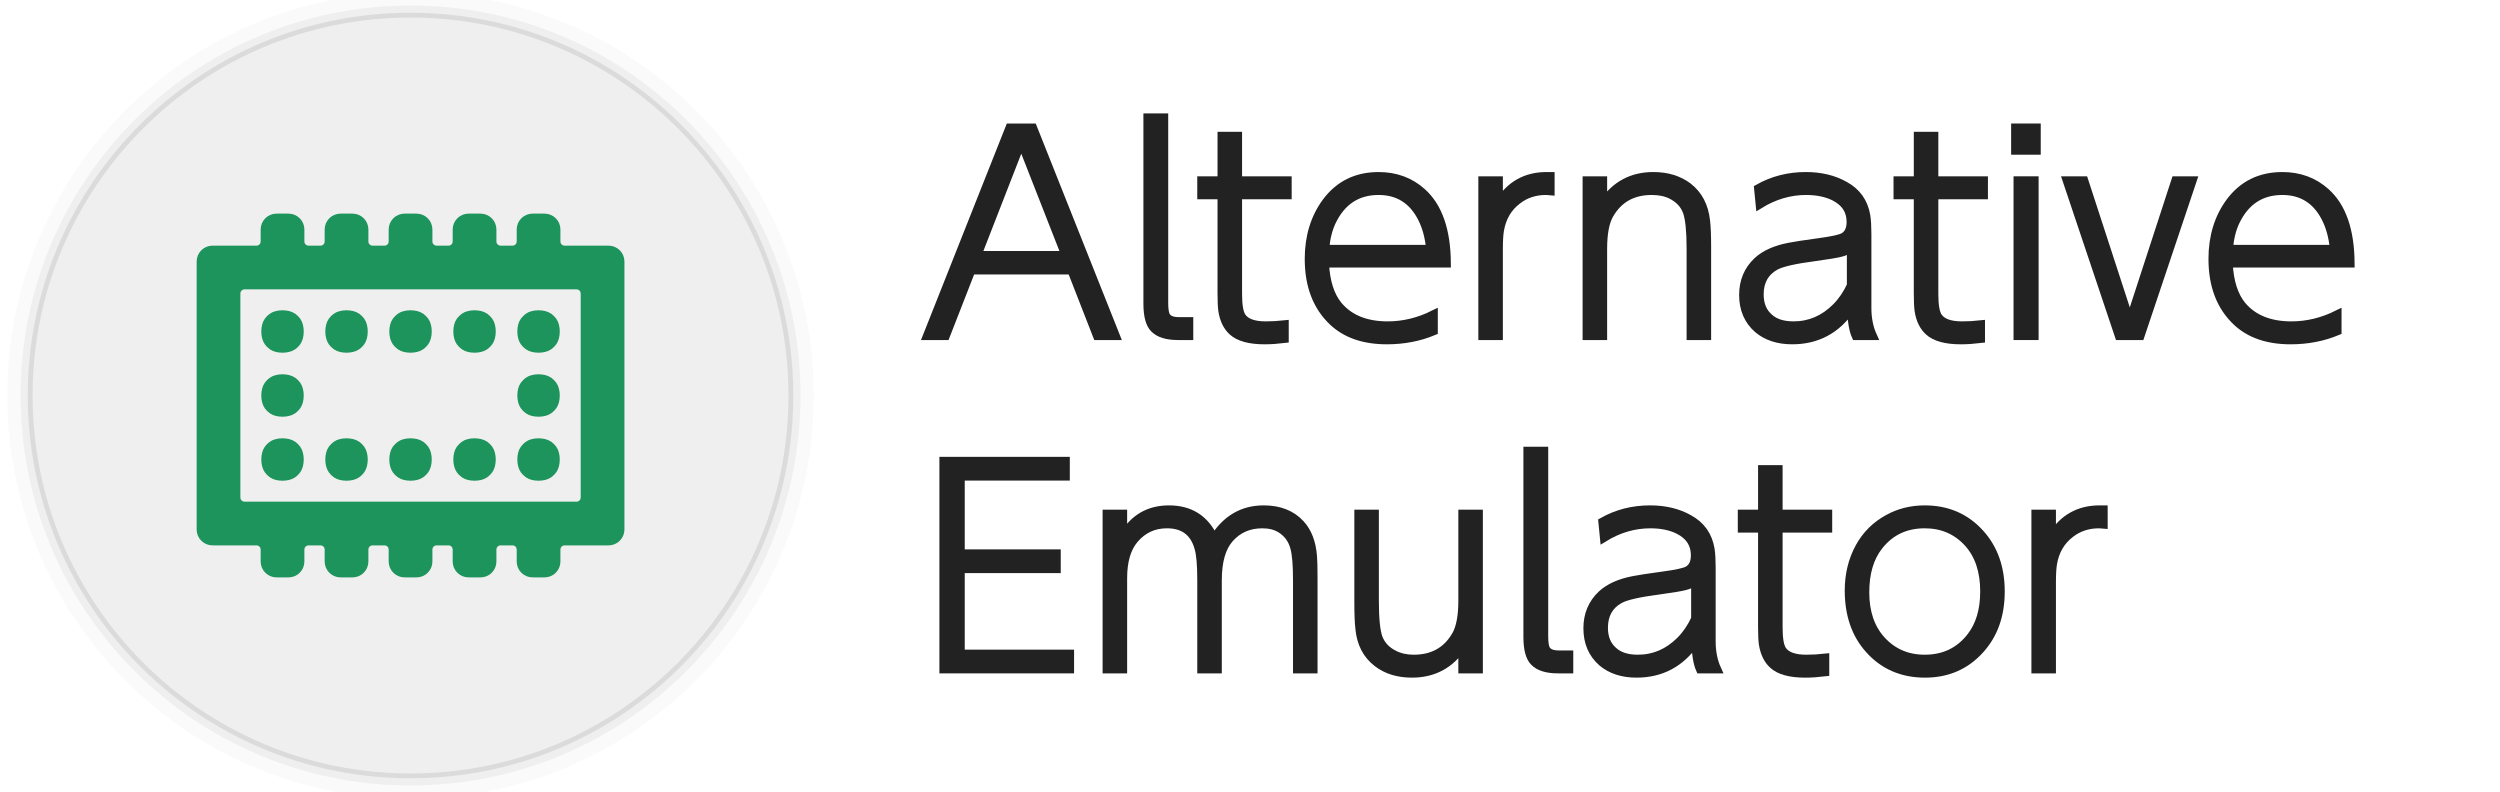
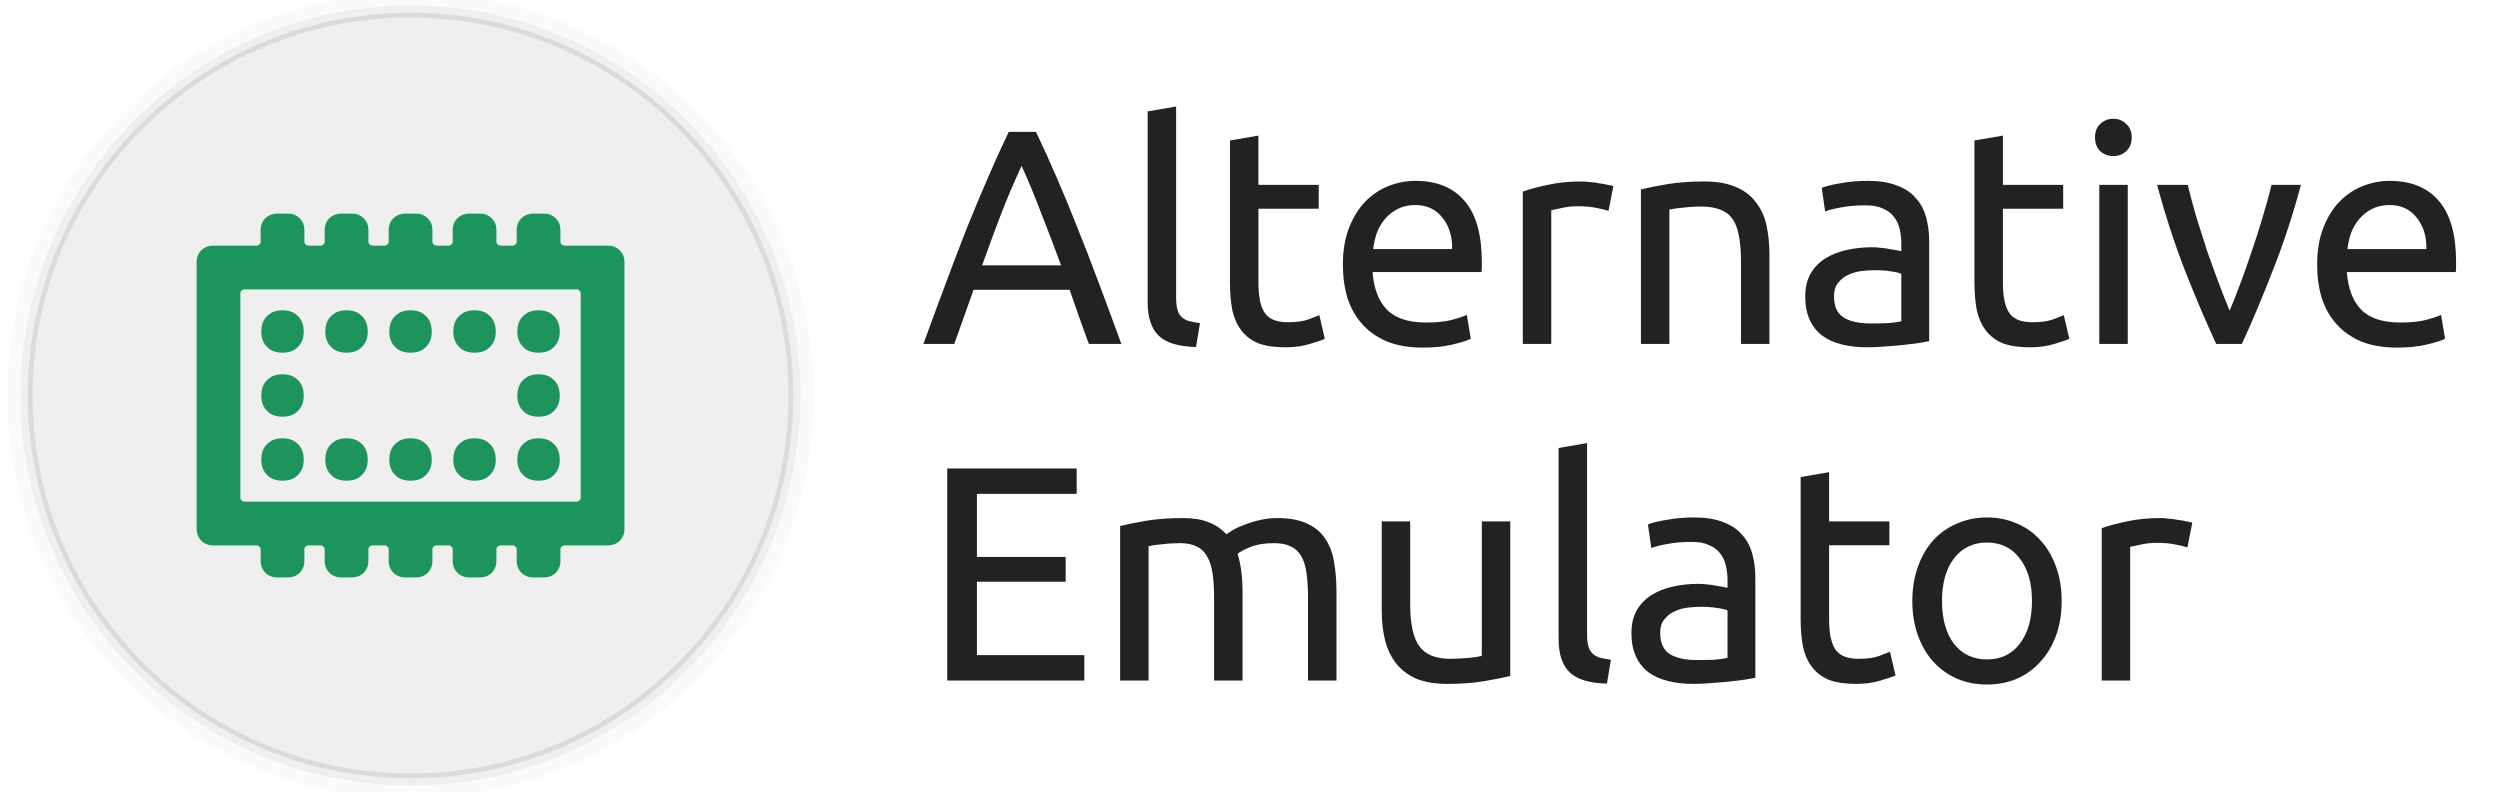
<svg xmlns="http://www.w3.org/2000/svg" width="1024" height="324" viewBox="0 0 661.458 209.021" version="1.1" id="svg83">
+   <defs id="defs42" />
  <g id="layer1" style="opacity:1">
    <circle id="path31-3" cx="108.621" cy="104.51" style="fill:#a1a1a1;fill-opacity:0.25;stroke-width:0.306" r="101.271" />
  </g>
  <g id="g880" style="opacity:1">
    <circle id="circle878" cx="108.621" cy="104.51" style="fill:#a1a1a1;fill-opacity:0.125;stroke-width:0.312" r="103.172" />
  </g>
  <g id="g884" style="opacity:1">
    <circle id="circle882" cx="108.621" cy="104.51" style="fill:#a1a1a1;fill-opacity:0.062;stroke-width:0.323" r="106.686" />
  </g>
  <g id="layer3" style="opacity:1" />
  <g id="layer2" style="opacity:1" />
  <g id="layer4">
-     <g aria-label="Alternative Emulator " id="text867" style="font-size:63.5px;line-height:1.25;font-family:'Nintendo Switch UI';-inkscape-font-specification:'Nintendo Switch UI';stroke-width:2.117;stroke-miterlimit:4;stroke-dasharray:none">
-       <path d="M 283.475,71.42 H 257.017 l -6.773,17.357 h -5.009 l 21.872,-55.174 h 6.209 l 21.943,55.174 h -5.009 z M 281.853,67.328 270.211,37.624 258.64,67.328 Z" style="font-size:70.556px;fill:#222222;fill-opacity:1;stroke:#222222;stroke-width:2.117;stroke-miterlimit:4;stroke-dasharray:none;stroke-opacity:1" id="path916" />
-       <path d="m 314.661,84.825 v 3.951 h -2.963 q -4.445,0 -6.35,-1.976 -1.764,-1.764 -1.764,-6.632 V 30.921 h 4.445 v 49.036 q 0,2.822 0.635,3.669 0.847,1.199 3.175,1.199 z" style="font-size:70.556px;fill:#222222;fill-opacity:1;stroke:#222222;stroke-width:2.117;stroke-miterlimit:4;stroke-dasharray:none;stroke-opacity:1" id="path918" />
-       <path d="M 323.198,47.572 V 35.789 h 4.374 v 11.783 h 13.123 v 3.951 h -13.123 v 26.106 q 0,4.586 1.058,6.068 1.552,2.258 6.279,2.258 2.469,0 5.009,-0.282 v 3.881 q -2.893,0.353 -5.292,0.353 -5.997,0 -8.537,-2.328 -2.117,-1.905 -2.681,-5.503 -0.212,-1.482 -0.212,-4.586 V 51.523 h -5.362 v -3.951 z" style="font-size:70.556px;fill:#222222;fill-opacity:1;stroke:#222222;stroke-width:2.117;stroke-miterlimit:4;stroke-dasharray:none;stroke-opacity:1" id="path920" />
-       <path d="m 379.36,87.507 q -5.715,2.399 -12.418,2.399 -9.102,0 -14.323,-4.939 -6.35,-5.997 -6.35,-16.581 0,-8.89 4.657,-15.169 5.08,-6.773 13.829,-6.773 6.773,0 11.501,4.233 6.491,5.786 6.562,18.909 h -32.244 q 0.353,7.197 3.528,11.077 4.445,5.292 13.053,5.292 6.279,0 12.206,-2.963 z M 350.644,65.705 h 27.728 q -0.423,-4.798 -2.328,-8.396 -3.669,-6.914 -11.289,-6.914 -8.537,0 -12.418,8.255 -1.411,3.104 -1.693,7.056 z" style="font-size:70.556px;fill:#222222;fill-opacity:1;stroke:#222222;stroke-width:2.117;stroke-miterlimit:4;stroke-dasharray:none;stroke-opacity:1" id="path922" />
-       <path d="m 396.576,88.777 h -4.374 V 47.572 h 4.374 v 5.997 q 4.374,-7.126 12.629,-7.126 0.423,0 1.058,0 v 4.022 q -0.706,-0.071 -1.199,-0.071 -4.374,0 -7.549,2.469 -3.81,2.893 -4.657,7.973 -0.282,1.693 -0.282,4.868 z" style="font-size:70.556px;fill:#222222;fill-opacity:1;stroke:#222222;stroke-width:2.117;stroke-miterlimit:4;stroke-dasharray:none;stroke-opacity:1" id="path924" />
-       <path d="m 424.163,88.777 h -4.374 V 47.572 h 4.374 v 5.997 q 4.798,-7.126 13.264,-7.126 5.503,0 9.243,2.822 4.092,3.175 4.727,9.031 0.282,2.399 0.282,6.914 V 88.777 h -4.374 V 65.705 q 0,-7.056 -0.988,-9.807 -1.058,-2.893 -4.163,-4.445 -2.117,-1.058 -5.151,-1.058 -7.549,0 -11.148,6.279 -1.693,2.963 -1.693,9.031 z" style="font-size:70.556px;fill:#222222;fill-opacity:1;stroke:#222222;stroke-width:2.117;stroke-miterlimit:4;stroke-dasharray:none;stroke-opacity:1" id="path926" />
-       <path d="m 489.709,81.65 q -5.715,8.255 -15.522,8.255 -5.574,0 -9.102,-2.963 -3.881,-3.387 -3.881,-9.031 0,-5.433 3.739,-8.961 2.963,-2.752 8.467,-3.81 2.117,-0.423 7.832,-1.199 5.221,-0.706 6.491,-1.411 1.905,-1.058 1.905,-3.951 0,-4.445 -4.304,-6.632 -3.104,-1.552 -7.479,-1.552 -6.421,0 -12.277,3.598 l -0.423,-4.304 q 5.715,-3.246 12.629,-3.246 5.927,0 10.301,2.469 4.798,2.611 5.715,8.043 0.282,1.905 0.282,4.868 v 19.544 q 0,4.163 1.482,7.408 h -4.586 q -0.988,-2.187 -1.27,-7.126 z m 0,-6.279 v -9.807 q -1.27,0.847 -2.681,1.199 -1.623,0.423 -6.773,1.129 -8.114,1.058 -10.513,2.399 -4.163,2.328 -4.163,7.479 0,3.951 2.54,6.138 2.258,2.046 6.421,2.046 6.421,0 11.218,-4.798 2.399,-2.399 3.951,-5.786 z" style="font-size:70.556px;fill:#222222;fill-opacity:1;stroke:#222222;stroke-width:2.117;stroke-miterlimit:4;stroke-dasharray:none;stroke-opacity:1" id="path928" />
-       <path d="M 507.418,47.572 V 35.789 h 4.374 v 11.783 h 13.123 v 3.951 h -13.123 v 26.106 q 0,4.586 1.058,6.068 1.552,2.258 6.279,2.258 2.469,0 5.009,-0.282 v 3.881 q -2.893,0.353 -5.292,0.353 -5.997,0 -8.537,-2.328 -2.117,-1.905 -2.681,-5.503 -0.212,-1.482 -0.212,-4.586 V 51.523 h -5.362 v -3.951 z" style="font-size:70.556px;fill:#222222;fill-opacity:1;stroke:#222222;stroke-width:2.117;stroke-miterlimit:4;stroke-dasharray:none;stroke-opacity:1" id="path930" />
-       <path d="m 538.886,33.602 v 6.138 h -5.715 v -6.138 z m -0.564,13.97 V 88.777 h -4.516 V 47.572 Z" style="font-size:70.556px;fill:#222222;fill-opacity:1;stroke:#222222;stroke-width:2.117;stroke-miterlimit:4;stroke-dasharray:none;stroke-opacity:1" id="path932" />
-       <path d="m 563.51,84.614 12.065,-37.042 h 4.586 l -13.829,41.204 h -5.715 l -13.829,-41.204 h 4.657 z" style="font-size:70.556px;fill:#222222;fill-opacity:1;stroke:#222222;stroke-width:2.117;stroke-miterlimit:4;stroke-dasharray:none;stroke-opacity:1" id="path934" />
-       <path d="m 618.473,87.507 q -5.715,2.399 -12.418,2.399 -9.102,0 -14.323,-4.939 -6.35,-5.997 -6.35,-16.581 0,-8.89 4.657,-15.169 5.08,-6.773 13.829,-6.773 6.773,0 11.501,4.233 6.491,5.786 6.562,18.909 h -32.244 q 0.353,7.197 3.528,11.077 4.445,5.292 13.053,5.292 6.279,0 12.206,-2.963 z M 589.757,65.705 h 27.728 q -0.423,-4.798 -2.328,-8.396 -3.669,-6.914 -11.289,-6.914 -8.537,0 -12.418,8.255 -1.411,3.104 -1.693,7.056 z" style="font-size:70.556px;fill:#222222;fill-opacity:1;stroke:#222222;stroke-width:2.117;stroke-miterlimit:4;stroke-dasharray:none;stroke-opacity:1" id="path936" />
-       <path d="m 254.195,146.279 h 25.4 v 4.163 h -25.4 v 22.366 h 28.928 v 4.163 h -33.514 v -55.174 h 32.385 v 4.163 h -27.799 z" style="font-size:70.556px;fill:#222222;fill-opacity:1;stroke:#222222;stroke-width:2.117;stroke-miterlimit:4;stroke-dasharray:none;stroke-opacity:1" id="path938" />
-       <path d="m 322.21,176.971 h -4.374 v -23.707 q 0,-6.068 -0.776,-8.537 -1.764,-6.138 -8.326,-6.138 -5.221,0 -8.608,4.022 -2.963,3.528 -2.963,10.231 v 24.13 h -4.374 v -41.204 h 4.374 v 5.997 q 4.092,-7.126 12.136,-7.126 8.396,0 11.924,7.62 4.798,-7.62 13.123,-7.62 6.209,0 9.737,3.81 2.893,3.104 3.316,8.608 0.141,1.764 0.141,5.503 v 24.412 h -4.374 V 153.335 q 0,-5.997 -0.706,-8.537 -0.847,-3.246 -3.669,-5.009 -1.976,-1.199 -4.798,-1.199 -5.292,0 -8.608,3.739 -3.175,3.528 -3.175,11.077 z" style="font-size:70.556px;fill:#222222;fill-opacity:1;stroke:#222222;stroke-width:2.117;stroke-miterlimit:4;stroke-dasharray:none;stroke-opacity:1" id="path940" />
-       <path d="m 386.91,135.767 h 4.374 v 41.204 h -4.374 v -5.997 q -4.798,7.126 -13.335,7.126 -5.503,0 -9.172,-2.822 -4.163,-3.175 -4.727,-9.031 -0.282,-2.399 -0.282,-6.914 v -23.566 h 4.374 v 23.072 q 0,7.056 0.988,9.807 1.129,2.893 4.163,4.374 2.187,1.129 5.151,1.129 7.549,0 11.148,-6.279 1.693,-3.034 1.693,-9.031 z" style="font-size:70.556px;fill:#222222;fill-opacity:1;stroke:#222222;stroke-width:2.117;stroke-miterlimit:4;stroke-dasharray:none;stroke-opacity:1" id="path942" />
-       <path d="m 415.202,173.02 v 3.951 h -2.963 q -4.445,0 -6.35,-1.976 -1.764,-1.764 -1.764,-6.632 v -49.248 h 4.445 v 49.036 q 0,2.822 0.635,3.669 0.847,1.199 3.175,1.199 z" style="font-size:70.556px;fill:#222222;fill-opacity:1;stroke:#222222;stroke-width:2.117;stroke-miterlimit:4;stroke-dasharray:none;stroke-opacity:1" id="path944" />
-       <path d="m 448.505,169.845 q -5.715,8.255 -15.522,8.255 -5.574,0 -9.102,-2.963 -3.881,-3.387 -3.881,-9.031 0,-5.433 3.739,-8.961 2.963,-2.752 8.467,-3.81 2.117,-0.423 7.832,-1.199 5.221,-0.706 6.491,-1.411 1.905,-1.058 1.905,-3.951 0,-4.445 -4.304,-6.632 -3.104,-1.552 -7.479,-1.552 -6.421,0 -12.277,3.598 l -0.423,-4.304 q 5.715,-3.246 12.629,-3.246 5.927,0 10.301,2.469 4.798,2.611 5.715,8.043 0.282,1.905 0.282,4.868 v 19.544 q 0,4.163 1.482,7.408 h -4.586 q -0.988,-2.187 -1.27,-7.126 z m 0,-6.279 v -9.807 q -1.27,0.847 -2.681,1.199 -1.623,0.423 -6.773,1.129 -8.114,1.058 -10.513,2.399 -4.163,2.328 -4.163,7.479 0,3.951 2.54,6.138 2.258,2.046 6.421,2.046 6.421,0 11.218,-4.798 2.399,-2.399 3.951,-5.786 z" style="font-size:70.556px;fill:#222222;fill-opacity:1;stroke:#222222;stroke-width:2.117;stroke-miterlimit:4;stroke-dasharray:none;stroke-opacity:1" id="path946" />
-       <path d="m 466.214,135.767 v -11.783 h 4.374 v 11.783 h 13.123 v 3.951 h -13.123 v 26.106 q 0,4.586 1.058,6.068 1.552,2.258 6.279,2.258 2.469,0 5.009,-0.282 v 3.881 q -2.893,0.353 -5.292,0.353 -5.997,0 -8.537,-2.328 -2.117,-1.905 -2.681,-5.503 -0.212,-1.482 -0.212,-4.586 v -25.964 h -5.362 v -3.951 z" style="font-size:70.556px;fill:#222222;fill-opacity:1;stroke:#222222;stroke-width:2.117;stroke-miterlimit:4;stroke-dasharray:none;stroke-opacity:1" id="path948" />
-       <path d="m 509.253,134.638 q 8.961,0 14.676,6.35 5.433,5.997 5.433,15.381 0,9.384 -5.433,15.381 -5.715,6.35 -14.605,6.35 -9.031,0 -14.746,-6.35 -5.433,-5.997 -5.433,-15.663 0,-6.35 2.822,-11.501 2.681,-4.868 7.62,-7.549 4.374,-2.399 9.666,-2.399 z m 0,3.951 q -7.62,0 -12.136,5.786 -3.598,4.586 -3.598,12.206 0,7.832 4.233,12.559 4.516,5.009 11.501,5.009 7.62,0 12.136,-5.786 3.598,-4.586 3.598,-11.994 0,-8.043 -4.233,-12.771 -4.516,-5.009 -11.501,-5.009 z" style="font-size:70.556px;fill:#222222;fill-opacity:1;stroke:#222222;stroke-width:2.117;stroke-miterlimit:4;stroke-dasharray:none;stroke-opacity:1" id="path950" />
-       <path d="m 542.908,176.971 h -4.374 v -41.204 h 4.374 v 5.997 q 4.374,-7.126 12.629,-7.126 0.423,0 1.058,0 v 4.022 q -0.706,-0.07 -1.199,-0.07 -4.374,0 -7.549,2.469 -3.81,2.893 -4.657,7.973 -0.282,1.693 -0.282,4.868 z" style="font-size:70.556px;fill:#222222;fill-opacity:1;stroke:#222222;stroke-width:2.117;stroke-miterlimit:4;stroke-dasharray:none;stroke-opacity:1" id="path952" />
+     <g aria-label="Alternative Emulator" id="text4179-5" style="font-size:80.96px;line-height:1.1;font-family:Ubuntu;-inkscape-font-specification:Ubuntu;text-align:center;letter-spacing:0px;word-spacing:0px;text-anchor:middle;fill:#222222;stroke-width:0.646;fill-opacity:1" transform="translate(-1.076766)">
+       <path d="m 289.186,90.869 q -1.376,-3.643 -2.591,-7.124 -1.214,-3.562 -2.51,-7.205 h -25.421 l -5.1,14.33 h -8.177 q 3.238,-8.906 6.072,-16.435 2.834,-7.61 5.505,-14.411 2.753,-6.801 5.424,-12.954 2.672,-6.234 5.586,-12.306 h 7.205 q 2.915,6.072 5.586,12.306 2.672,6.153 5.343,12.954 2.753,6.801 5.586,14.411 2.834,7.529 6.072,16.435 z m -7.367,-20.807 q -2.591,-7.043 -5.181,-13.601 -2.51,-6.639 -5.262,-12.711 -2.834,6.072 -5.424,12.711 -2.51,6.558 -5.019,13.601 z" style="text-align:start;text-anchor:start;fill:#222222;fill-opacity:1" id="path123836" />
+       <path d="m 317.521,91.678 q -6.963,-0.162 -9.877,-2.996 -2.915,-2.834 -2.915,-8.825 V 29.339 l 7.529,-1.295 v 50.6 q 0,1.862 0.324,3.076 0.324,1.214 1.052,1.943 0.729,0.729 1.943,1.133 1.214,0.324 2.996,0.567 z" style="text-align:start;text-anchor:start;fill:#222222;fill-opacity:1" id="path123838" />
+       <path d="m 334.037,48.77 h 15.949 v 6.315 h -15.949 v 19.43 q 0,3.157 0.486,5.262 0.486,2.024 1.457,3.238 0.972,1.133 2.429,1.619 1.457,0.486 3.4,0.486 3.4,0 5.424,-0.729 2.105,-0.81 2.915,-1.133 l 1.457,6.234 q -1.133,0.567 -3.967,1.376 -2.834,0.891 -6.477,0.891 -4.291,0 -7.124,-1.052 -2.753,-1.133 -4.453,-3.319 -1.7,-2.186 -2.429,-5.343 -0.648,-3.238 -0.648,-7.448 V 37.031 l 7.529,-1.295 z" style="text-align:start;text-anchor:start;fill:#222222;fill-opacity:1" id="path123840" />
+       <path d="m 356.382,69.9 q 0,-5.586 1.619,-9.715 1.619,-4.21 4.291,-6.963 2.672,-2.753 6.153,-4.129 3.481,-1.376 7.124,-1.376 8.501,0 13.035,5.343 4.534,5.262 4.534,16.111 0,0.486 0,1.295 0,0.729 -0.081,1.376 h -28.822 q 0.486,6.558 3.805,9.958 3.319,3.4 10.363,3.4 3.967,0 6.639,-0.648 2.753,-0.729 4.129,-1.376 l 1.052,6.315 q -1.376,0.729 -4.858,1.538 -3.4,0.81 -7.772,0.81 -5.505,0 -9.553,-1.619 -3.967,-1.7 -6.558,-4.615 -2.591,-2.915 -3.886,-6.882 -1.214,-4.048 -1.214,-8.825 z m 28.903,-4.129 q 0.081,-5.1 -2.591,-8.339 -2.591,-3.319 -7.205,-3.319 -2.591,0 -4.615,1.052 -1.943,0.972 -3.319,2.591 -1.376,1.619 -2.186,3.724 -0.729,2.105 -0.972,4.291 z" style="text-align:start;text-anchor:start;fill:#222222;fill-opacity:1" id="path123842" />
+       <path d="m 419.53,47.879 q 0.972,0 2.186,0.162 1.295,0.081 2.51,0.324 1.214,0.162 2.186,0.405 1.052,0.162 1.538,0.324 l -1.295,6.558 q -0.891,-0.324 -2.996,-0.729 -2.024,-0.486 -5.262,-0.486 -2.105,0 -4.21,0.486 -2.024,0.405 -2.672,0.567 v 35.379 h -7.529 V 50.551 q 2.672,-0.972 6.639,-1.781 3.967,-0.891 8.906,-0.891 z" style="text-align:start;text-anchor:start;fill:#222222;fill-opacity:1" id="path123844" />
+       <path d="m 435.236,49.984 q 2.591,-0.648 6.882,-1.376 4.291,-0.729 9.877,-0.729 5.019,0 8.339,1.457 3.319,1.376 5.262,3.967 2.024,2.51 2.834,6.072 0.81,3.562 0.81,7.853 v 23.64 h -7.529 V 68.848 q 0,-3.886 -0.567,-6.639 -0.486,-2.753 -1.7,-4.453 -1.214,-1.7 -3.238,-2.429 -2.024,-0.81 -5.019,-0.81 -1.214,0 -2.51,0.081 -1.295,0.081 -2.51,0.243 -1.133,0.081 -2.105,0.243 -0.891,0.162 -1.295,0.243 v 35.541 h -7.529 z" style="text-align:start;text-anchor:start;fill:#222222;fill-opacity:1" id="path123846" />
+       <path d="m 495.956,85.444 q 2.672,0 4.696,-0.081 2.105,-0.162 3.481,-0.486 V 72.329 q -0.81,-0.405 -2.672,-0.648 -1.781,-0.324 -4.372,-0.324 -1.7,0 -3.643,0.243 -1.862,0.243 -3.481,1.052 -1.538,0.729 -2.591,2.105 -1.052,1.295 -1.052,3.481 0,4.048 2.591,5.667 2.591,1.538 7.043,1.538 z m -0.648,-37.727 q 4.534,0 7.61,1.214 3.157,1.133 5.019,3.319 1.943,2.105 2.753,5.1 0.81,2.915 0.81,6.477 v 26.312 q -0.972,0.162 -2.753,0.486 -1.7,0.243 -3.886,0.486 -2.186,0.243 -4.777,0.405 -2.51,0.243 -5.02,0.243 -3.562,0 -6.558,-0.729 -2.996,-0.729 -5.181,-2.267 -2.186,-1.619 -3.4,-4.21 -1.214,-2.591 -1.214,-6.234 0,-3.481 1.376,-5.991 1.457,-2.51 3.886,-4.048 2.429,-1.538 5.667,-2.267 3.238,-0.729 6.801,-0.729 1.133,0 2.348,0.162 1.214,0.081 2.267,0.324 1.133,0.162 1.943,0.324 0.81,0.162 1.133,0.243 v -2.105 q 0,-1.862 -0.405,-3.643 -0.405,-1.862 -1.457,-3.238 -1.052,-1.457 -2.915,-2.267 -1.781,-0.891 -4.696,-0.891 -3.724,0 -6.558,0.567 -2.753,0.486 -4.129,1.052 l -0.891,-6.234 q 1.457,-0.648 4.858,-1.214 3.4,-0.648 7.367,-0.648 z" style="text-align:start;text-anchor:start;fill:#222222;fill-opacity:1" id="path123848" />
+       <path d="m 531.012,48.77 h 15.949 v 6.315 h -15.949 v 19.43 q 0,3.157 0.486,5.262 0.486,2.024 1.457,3.238 0.972,1.133 2.429,1.619 1.457,0.486 3.4,0.486 3.4,0 5.424,-0.729 2.105,-0.81 2.915,-1.133 l 1.457,6.234 q -1.133,0.567 -3.967,1.376 -2.834,0.891 -6.477,0.891 -4.291,0 -7.124,-1.052 -2.753,-1.133 -4.453,-3.319 -1.7,-2.186 -2.429,-5.343 -0.648,-3.238 -0.648,-7.448 V 37.031 l 7.529,-1.295 z" style="text-align:start;text-anchor:start;fill:#222222;fill-opacity:1" id="path123850" />
+       <path d="m 564.043,90.869 h -7.529 V 48.77 h 7.529 z m -3.805,-49.709 q -2.024,0 -3.481,-1.295 -1.376,-1.376 -1.376,-3.643 0,-2.267 1.376,-3.562 1.457,-1.376 3.481,-1.376 2.024,0 3.4,1.376 1.457,1.295 1.457,3.562 0,2.267 -1.457,3.643 -1.376,1.295 -3.4,1.295 z" style="text-align:start;text-anchor:start;fill:#222222;fill-opacity:1" id="path123852" />
+       <path d="m 609.866,48.77 q -3.157,11.82 -7.448,22.669 -4.21,10.849 -8.177,19.43 h -6.801 q -3.967,-8.582 -8.258,-19.43 -4.21,-10.849 -7.367,-22.669 h 8.096 q 0.972,3.967 2.267,8.501 1.376,4.453 2.834,8.906 1.538,4.372 3.076,8.501 1.538,4.129 2.915,7.367 1.376,-3.238 2.915,-7.367 1.538,-4.129 2.996,-8.501 1.538,-4.453 2.834,-8.906 1.376,-4.534 2.348,-8.501 z" style="text-align:start;text-anchor:start;fill:#222222;fill-opacity:1" id="path123854" />
+       <path d="m 614.157,69.9 q 0,-5.586 1.619,-9.715 1.619,-4.21 4.291,-6.963 2.672,-2.753 6.153,-4.129 3.481,-1.376 7.124,-1.376 8.501,0 13.035,5.343 4.534,5.262 4.534,16.111 0,0.486 0,1.295 0,0.729 -0.081,1.376 h -28.822 q 0.486,6.558 3.805,9.958 3.319,3.4 10.363,3.4 3.967,0 6.639,-0.648 2.753,-0.729 4.129,-1.376 l 1.052,6.315 q -1.376,0.729 -4.858,1.538 -3.4,0.81 -7.772,0.81 -5.505,0 -9.553,-1.619 -3.967,-1.7 -6.558,-4.615 -2.591,-2.915 -3.886,-6.882 -1.214,-4.048 -1.214,-8.825 z m 28.903,-4.129 q 0.081,-5.1 -2.591,-8.339 -2.591,-3.319 -7.205,-3.319 -2.591,0 -4.615,1.052 -1.943,0.972 -3.319,2.591 -1.376,1.619 -2.186,3.724 -0.729,2.105 -0.972,4.291 z" style="text-align:start;text-anchor:start;fill:#222222;fill-opacity:1" id="path123856" />
+       <path d="m 251.701,179.924 v -56.105 h 34.246 v 6.72 h -26.393 v 16.678 h 23.478 v 6.558 h -23.478 v 19.43 h 28.417 v 6.72 z" style="text-align:start;text-anchor:start;fill:#222222;fill-opacity:1" id="path123858" />
+       <path d="m 297.443,139.04 q 2.591,-0.648 6.801,-1.376 4.291,-0.729 9.877,-0.729 4.048,0 6.801,1.133 2.753,1.052 4.615,3.157 0.567,-0.405 1.781,-1.133 1.214,-0.729 2.995,-1.376 1.781,-0.729 3.967,-1.214 2.186,-0.567 4.696,-0.567 4.858,0 7.934,1.457 3.076,1.376 4.777,3.967 1.781,2.591 2.348,6.153 0.648,3.562 0.648,7.772 v 23.64 h -7.529 v -22.021 q 0,-3.724 -0.405,-6.396 -0.324,-2.672 -1.376,-4.453 -0.972,-1.781 -2.753,-2.591 -1.7,-0.891 -4.453,-0.891 -3.805,0 -6.315,1.052 -2.429,0.972 -3.319,1.781 0.648,2.105 0.972,4.615 0.324,2.51 0.324,5.262 v 23.64 h -7.529 v -22.021 q 0,-3.724 -0.405,-6.396 -0.405,-2.672 -1.457,-4.453 -0.972,-1.781 -2.753,-2.591 -1.7,-0.891 -4.372,-0.891 -1.133,0 -2.429,0.081 -1.295,0.081 -2.51,0.243 -1.133,0.081 -2.105,0.243 -0.972,0.162 -1.295,0.243 v 35.541 h -7.529 z" style="text-align:start;text-anchor:start;fill:#222222;fill-opacity:1" id="path123860" />
+       <path d="m 400.667,178.71 q -2.591,0.648 -6.882,1.376 -4.21,0.729 -9.796,0.729 -4.858,0 -8.177,-1.376 -3.319,-1.457 -5.343,-4.048 -2.024,-2.591 -2.915,-6.072 -0.891,-3.562 -0.891,-7.853 v -23.64 h 7.529 v 22.021 q 0,7.691 2.429,11.011 2.429,3.319 8.177,3.319 1.214,0 2.51,-0.081 1.295,-0.081 2.429,-0.162 1.133,-0.162 2.024,-0.243 0.972,-0.162 1.376,-0.324 v -35.541 h 7.529 z" style="text-align:start;text-anchor:start;fill:#222222;fill-opacity:1" id="path123862" />
+       <path d="m 426.25,180.734 q -6.963,-0.162 -9.877,-2.996 -2.915,-2.834 -2.915,-8.825 v -50.519 l 7.529,-1.295 v 50.6 q 0,1.862 0.324,3.076 0.324,1.214 1.052,1.943 0.729,0.729 1.943,1.133 1.214,0.324 2.996,0.567 z" style="text-align:start;text-anchor:start;fill:#222222;fill-opacity:1" id="path123864" />
+       <path d="m 449.971,174.5 q 2.672,0 4.696,-0.081 2.105,-0.162 3.481,-0.486 v -12.549 q -0.81,-0.405 -2.672,-0.648 -1.781,-0.324 -4.372,-0.324 -1.7,0 -3.643,0.243 -1.862,0.243 -3.481,1.052 -1.538,0.729 -2.591,2.105 -1.052,1.295 -1.052,3.481 0,4.048 2.591,5.667 2.591,1.538 7.043,1.538 z m -0.648,-37.727 q 4.534,0 7.61,1.214 3.157,1.133 5.019,3.319 1.943,2.105 2.753,5.1 0.81,2.915 0.81,6.477 v 26.312 q -0.972,0.162 -2.753,0.486 -1.7,0.243 -3.886,0.486 -2.186,0.243 -4.777,0.405 -2.51,0.243 -5.019,0.243 -3.562,0 -6.558,-0.729 -2.996,-0.729 -5.181,-2.267 -2.186,-1.619 -3.4,-4.21 -1.214,-2.591 -1.214,-6.234 0,-3.481 1.376,-5.991 1.457,-2.51 3.886,-4.048 2.429,-1.538 5.667,-2.267 3.238,-0.729 6.801,-0.729 1.133,0 2.348,0.162 1.214,0.081 2.267,0.324 1.133,0.162 1.943,0.324 0.81,0.162 1.133,0.243 v -2.105 q 0,-1.862 -0.405,-3.643 -0.405,-1.862 -1.457,-3.238 -1.052,-1.457 -2.915,-2.267 -1.781,-0.891 -4.696,-0.891 -3.724,0 -6.558,0.567 -2.753,0.486 -4.129,1.052 l -0.891,-6.234 q 1.457,-0.648 4.858,-1.214 3.4,-0.648 7.367,-0.648 z" style="text-align:start;text-anchor:start;fill:#222222;fill-opacity:1" id="path123866" />
+       <path d="m 485.027,137.825 h 15.949 v 6.315 h -15.949 v 19.43 q 0,3.157 0.486,5.262 0.486,2.024 1.457,3.238 0.972,1.133 2.429,1.619 1.457,0.486 3.4,0.486 3.4,0 5.424,-0.729 2.105,-0.81 2.915,-1.133 l 1.457,6.234 q -1.133,0.567 -3.967,1.376 -2.834,0.891 -6.477,0.891 -4.291,0 -7.124,-1.052 -2.753,-1.133 -4.453,-3.319 -1.7,-2.186 -2.429,-5.343 -0.648,-3.238 -0.648,-7.448 v -37.565 l 7.529,-1.295 z" style="text-align:start;text-anchor:start;fill:#222222;fill-opacity:1" id="path123868" />
+       <path d="m 546.556,158.875 q 0,5.019 -1.457,9.067 -1.457,4.048 -4.129,6.963 -2.591,2.915 -6.234,4.534 -3.643,1.538 -7.934,1.538 -4.291,0 -7.934,-1.538 -3.643,-1.619 -6.315,-4.534 -2.591,-2.915 -4.048,-6.963 -1.457,-4.048 -1.457,-9.067 0,-4.939 1.457,-8.987 1.457,-4.129 4.048,-7.043 2.672,-2.915 6.315,-4.453 3.643,-1.619 7.934,-1.619 4.291,0 7.934,1.619 3.643,1.538 6.234,4.453 2.672,2.915 4.129,7.043 1.457,4.048 1.457,8.987 z m -7.853,0 q 0,-7.124 -3.238,-11.253 -3.157,-4.21 -8.663,-4.21 -5.505,0 -8.744,4.21 -3.157,4.129 -3.157,11.253 0,7.124 3.157,11.334 3.238,4.129 8.744,4.129 5.505,0 8.663,-4.129 3.238,-4.21 3.238,-11.334 z" style="text-align:start;text-anchor:start;fill:#222222;fill-opacity:1" id="path123870" />
+       <path d="m 572.706,136.935 q 0.972,0 2.186,0.162 1.295,0.081 2.51,0.324 1.214,0.162 2.186,0.405 1.052,0.162 1.538,0.324 l -1.295,6.558 q -0.891,-0.324 -2.996,-0.729 -2.024,-0.486 -5.262,-0.486 -2.105,0 -4.21,0.486 -2.024,0.405 -2.672,0.567 v 35.379 h -7.529 v -40.318 q 2.672,-0.972 6.639,-1.781 3.967,-0.891 8.906,-0.891 z" style="text-align:start;text-anchor:start;fill:#222222;fill-opacity:1" id="path123872" />
    </g>
    <circle id="path31" cx="108.621" cy="104.51" style="fill:#efefef;fill-opacity:1;stroke-width:0.303" r="100" />
    <path d="m 70.517,60.585 v 3.176 a 2.646,2.646 135 0 1 -2.646,2.646 H 56.227 a 2.646,2.646 135 0 0 -2.646,2.646 v 70.917 a 2.646,2.646 45 0 0 2.646,2.646 h 11.643 a 2.646,2.646 45 0 1 2.646,2.646 v 3.176 a 2.646,2.646 45 0 0 2.646,2.646 l 3.176,0 a 2.646,2.646 135 0 0 2.646,-2.646 l 0,-3.176 a 2.646,2.646 135 0 1 2.646,-2.646 h 3.176 a 2.646,2.646 45 0 1 2.646,2.646 v 3.176 a 2.646,2.646 45 0 0 2.646,2.646 h 3.176 a 2.646,2.646 135 0 0 2.646,-2.646 v -3.176 a 2.646,2.646 135 0 1 2.646,-2.646 h 3.176 a 2.646,2.646 45 0 1 2.646,2.646 l 0,3.176 a 2.646,2.646 45 0 0 2.646,2.646 h 3.176 a 2.646,2.646 135 0 0 2.646,-2.646 v -3.176 a 2.646,2.646 135 0 1 2.646,-2.646 h 3.176 a 2.646,2.646 45 0 1 2.646,2.646 v 3.176 a 2.646,2.646 45 0 0 2.646,2.646 h 3.176 a 2.646,2.646 135 0 0 2.646,-2.646 v -3.176 a 2.646,2.646 135 0 1 2.646,-2.646 h 3.176 a 2.646,2.646 45 0 1 2.646,2.646 v 3.176 a 2.646,2.646 45 0 0 2.646,2.646 h 3.176 a 2.646,2.646 135 0 0 2.646,-2.646 l 0,-3.176 a 2.646,2.646 135 0 1 2.646,-2.646 h 11.644 a 2.646,2.646 135 0 0 2.646,-2.646 l 0,-70.917 a 2.646,2.646 45 0 0 -2.646,-2.646 h -11.644 a 2.646,2.646 45 0 1 -2.646,-2.646 v -3.176 a 2.646,2.646 45 0 0 -2.646,-2.646 h -3.176 a 2.646,2.646 135 0 0 -2.646,2.646 v 3.176 a 2.646,2.646 135 0 1 -2.646,2.646 l -3.176,0 a 2.646,2.646 45 0 1 -2.646,-2.646 v -3.176 a 2.646,2.646 45 0 0 -2.646,-2.646 l -3.176,0 a 2.646,2.646 135 0 0 -2.646,2.646 v 3.176 a 2.646,2.646 135 0 1 -2.646,2.646 h -3.176 a 2.646,2.646 45 0 1 -2.646,-2.646 v -3.176 a 2.646,2.646 45 0 0 -2.646,-2.646 l -3.176,0 a 2.646,2.646 135 0 0 -2.646,2.646 v 3.176 a 2.646,2.646 135 0 1 -2.646,2.646 h -3.176 a 2.646,2.646 45 0 1 -2.646,-2.646 v -3.176 a 2.646,2.646 45 0 0 -2.646,-2.646 h -3.176 a 2.646,2.646 135 0 0 -2.646,2.646 v 3.176 a 2.646,2.646 135 0 1 -2.646,2.646 H 81.63 A 2.646,2.646 45 0 1 78.984,63.761 V 60.585 A 2.646,2.646 45 0 0 76.338,57.939 H 73.162 a 2.646,2.646 135 0 0 -2.646,2.646 z m -5.822,14.289 h 87.852 a 2.646,2.646 45 0 1 2.646,2.646 v 53.981 a 2.646,2.646 135 0 1 -2.646,2.646 H 64.695 a 2.646,2.646 45 0 1 -2.646,-2.646 V 77.52 a 2.646,2.646 135 0 1 2.646,-2.646 z m 7.58,9.27 c -0.367,0.266 -0.69,0.589 -0.955,0.955 -0.843,1.164 -0.843,3.787 -2.03e-4,4.951 0.266,0.367 0.589,0.69 0.955,0.956 1.164,0.843 3.787,0.843 4.951,1.04e-4 0.367,-0.266 0.69,-0.589 0.955,-0.955 0.843,-1.164 0.843,-3.787 6.3e-5,-4.951 -0.266,-0.367 -0.588,-0.69 -0.955,-0.955 -1.164,-0.843 -3.787,-0.843 -4.951,-1.62e-4 z m 16.935,3e-5 c -0.367,0.266 -0.69,0.588 -0.955,0.955 -0.843,1.164 -0.843,3.787 -2.03e-4,4.951 0.266,0.367 0.589,0.69 0.955,0.955 1.164,0.843 3.787,0.843 4.951,1.34e-4 0.367,-0.266 0.69,-0.589 0.955,-0.955 0.843,-1.164 0.843,-3.787 6.3e-5,-4.951 -0.266,-0.367 -0.588,-0.69 -0.955,-0.955 -1.164,-0.843 -3.787,-0.843 -4.951,-1.32e-4 z m 16.935,4e-5 c -0.367,0.266 -0.69,0.588 -0.955,0.955 -0.843,1.164 -0.843,3.787 -2e-4,4.951 0.266,0.367 0.589,0.69 0.955,0.955 1.164,0.843 3.787,0.843 4.951,2.03e-4 0.367,-0.266 0.69,-0.589 0.956,-0.955 0.843,-1.164 0.843,-3.787 6e-5,-4.951 -0.266,-0.367 -0.589,-0.69 -0.955,-0.955 -1.164,-0.843 -3.787,-0.843 -4.951,-6.4e-5 z m 16.935,-6.5e-5 c -0.367,0.266 -0.69,0.589 -0.955,0.955 -0.843,1.164 -0.843,3.787 -2e-4,4.951 0.266,0.367 0.589,0.69 0.955,0.956 1.164,0.843 3.787,0.843 4.951,1.12e-4 0.367,-0.266 0.69,-0.589 0.955,-0.955 0.843,-1.164 0.843,-3.787 7e-5,-4.951 -0.266,-0.367 -0.589,-0.69 -0.955,-0.955 -1.164,-0.843 -3.787,-0.843 -4.951,-1.54e-4 z m 16.935,2.3e-5 c -0.367,0.266 -0.69,0.588 -0.955,0.955 -0.843,1.164 -0.843,3.787 -2e-4,4.951 0.266,0.367 0.589,0.69 0.955,0.955 1.164,0.843 3.787,0.843 4.951,1.33e-4 0.367,-0.266 0.69,-0.589 0.955,-0.955 0.843,-1.164 0.843,-3.787 6e-5,-4.951 -0.266,-0.367 -0.588,-0.69 -0.955,-0.955 -1.164,-0.843 -3.787,-0.843 -4.951,-1.33e-4 z m -67.741,16.935 c -0.367,0.266 -0.69,0.589 -0.956,0.955 -0.843,1.164 -0.843,3.787 -6.3e-5,4.951 0.266,0.367 0.589,0.69 0.955,0.955 1.164,0.843 3.787,0.843 4.951,1e-4 0.367,-0.266 0.69,-0.588 0.955,-0.955 0.843,-1.164 0.843,-3.787 2.02e-4,-4.951 -0.266,-0.367 -0.589,-0.69 -0.955,-0.955 -1.164,-0.843 -3.787,-0.843 -4.951,-1.6e-4 z m 67.741,3e-5 c -0.367,0.266 -0.69,0.589 -0.955,0.955 -0.843,1.164 -0.843,3.787 -7e-5,4.951 0.266,0.367 0.588,0.69 0.955,0.955 1.164,0.843 3.787,0.843 4.951,1.3e-4 0.367,-0.266 0.69,-0.588 0.955,-0.955 0.843,-1.164 0.843,-3.787 2.1e-4,-4.951 -0.266,-0.367 -0.589,-0.69 -0.955,-0.955 -1.164,-0.843 -3.787,-0.843 -4.951,-1.3e-4 z m -67.741,16.935 c -0.367,0.266 -0.69,0.589 -0.955,0.955 -0.843,1.164 -0.843,3.787 -1.35e-4,4.951 0.266,0.367 0.589,0.69 0.955,0.955 1.164,0.843 3.787,0.843 4.951,1.1e-4 0.367,-0.266 0.69,-0.589 0.955,-0.955 0.843,-1.164 0.843,-3.787 1.3e-4,-4.951 -0.266,-0.367 -0.589,-0.69 -0.955,-0.955 -1.164,-0.843 -3.787,-0.843 -4.951,-1.6e-4 z m 16.935,2e-5 c -0.367,0.266 -0.69,0.589 -0.955,0.955 -0.843,1.164 -0.843,3.787 -1.35e-4,4.951 0.266,0.367 0.589,0.69 0.955,0.955 1.164,0.843 3.787,0.843 4.951,1.3e-4 0.367,-0.266 0.69,-0.589 0.955,-0.955 0.843,-1.164 0.843,-3.787 1.3e-4,-4.951 -0.266,-0.367 -0.589,-0.69 -0.955,-0.955 -1.164,-0.843 -3.787,-0.843 -4.951,-1.4e-4 z m 16.935,5e-5 c -0.367,0.266 -0.69,0.588 -0.955,0.955 -0.843,1.164 -0.843,3.787 -1.3e-4,4.951 0.266,0.367 0.588,0.69 0.955,0.955 1.164,0.843 3.787,0.843 4.951,2.1e-4 0.367,-0.266 0.69,-0.589 0.955,-0.955 0.843,-1.164 0.843,-3.787 1.3e-4,-4.951 -0.266,-0.367 -0.589,-0.69 -0.955,-0.955 -1.164,-0.843 -3.787,-0.843 -4.951,-6e-5 z m 16.935,-7e-5 c -0.367,0.266 -0.69,0.589 -0.955,0.955 -0.843,1.164 -0.843,3.787 -1.3e-4,4.951 0.266,0.367 0.589,0.69 0.955,0.955 1.164,0.843 3.787,0.843 4.951,1.1e-4 0.367,-0.266 0.69,-0.589 0.955,-0.955 0.843,-1.164 0.843,-3.787 1.3e-4,-4.951 -0.266,-0.367 -0.589,-0.69 -0.955,-0.955 -1.164,-0.843 -3.787,-0.843 -4.951,-1.5e-4 z m 16.935,2e-5 c -0.367,0.266 -0.69,0.589 -0.955,0.955 -0.843,1.164 -0.843,3.787 -1.4e-4,4.951 0.266,0.367 0.589,0.69 0.955,0.955 1.164,0.843 3.787,0.843 4.951,1.3e-4 0.367,-0.266 0.69,-0.589 0.955,-0.955 0.843,-1.164 0.843,-3.787 1.3e-4,-4.951 -0.266,-0.367 -0.589,-0.69 -0.955,-0.955 -1.164,-0.843 -3.787,-0.843 -4.951,-1.4e-4 z" id="path861" style="stroke-width:3.1;fill:#1c945c;fill-opacity:1;stroke:#1c945c;stroke-opacity:1;stroke-miterlimit:0;stroke-dasharray:none;stroke-linecap:square;stroke-linejoin:miter;paint-order:normal" />
  </g>
</svg>
